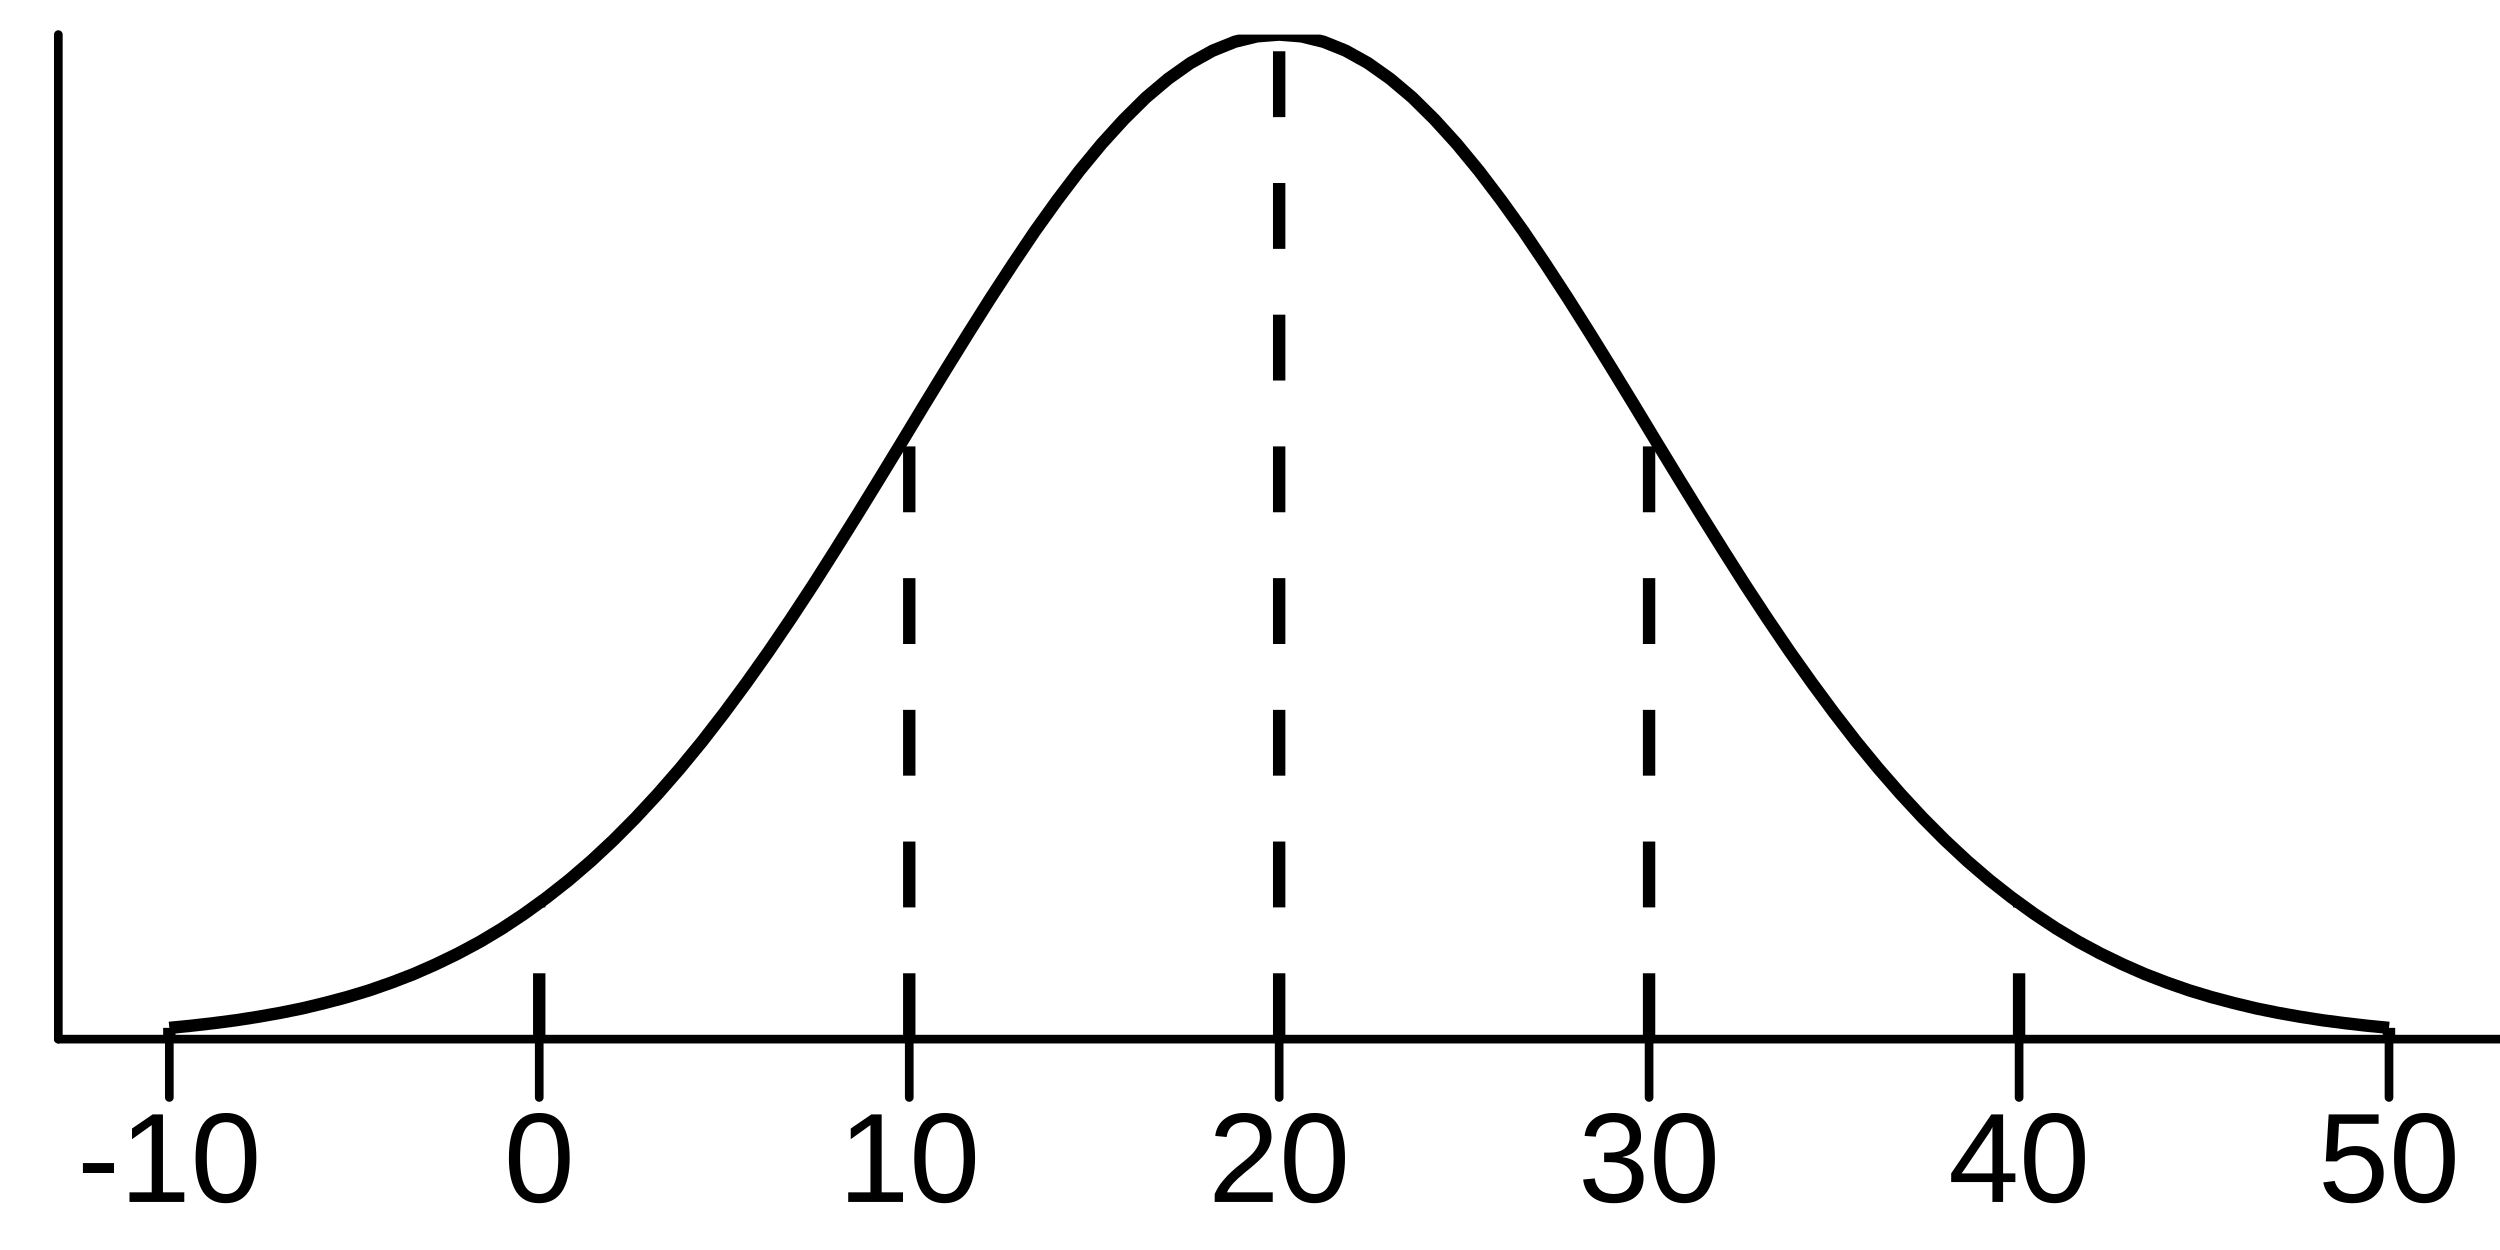
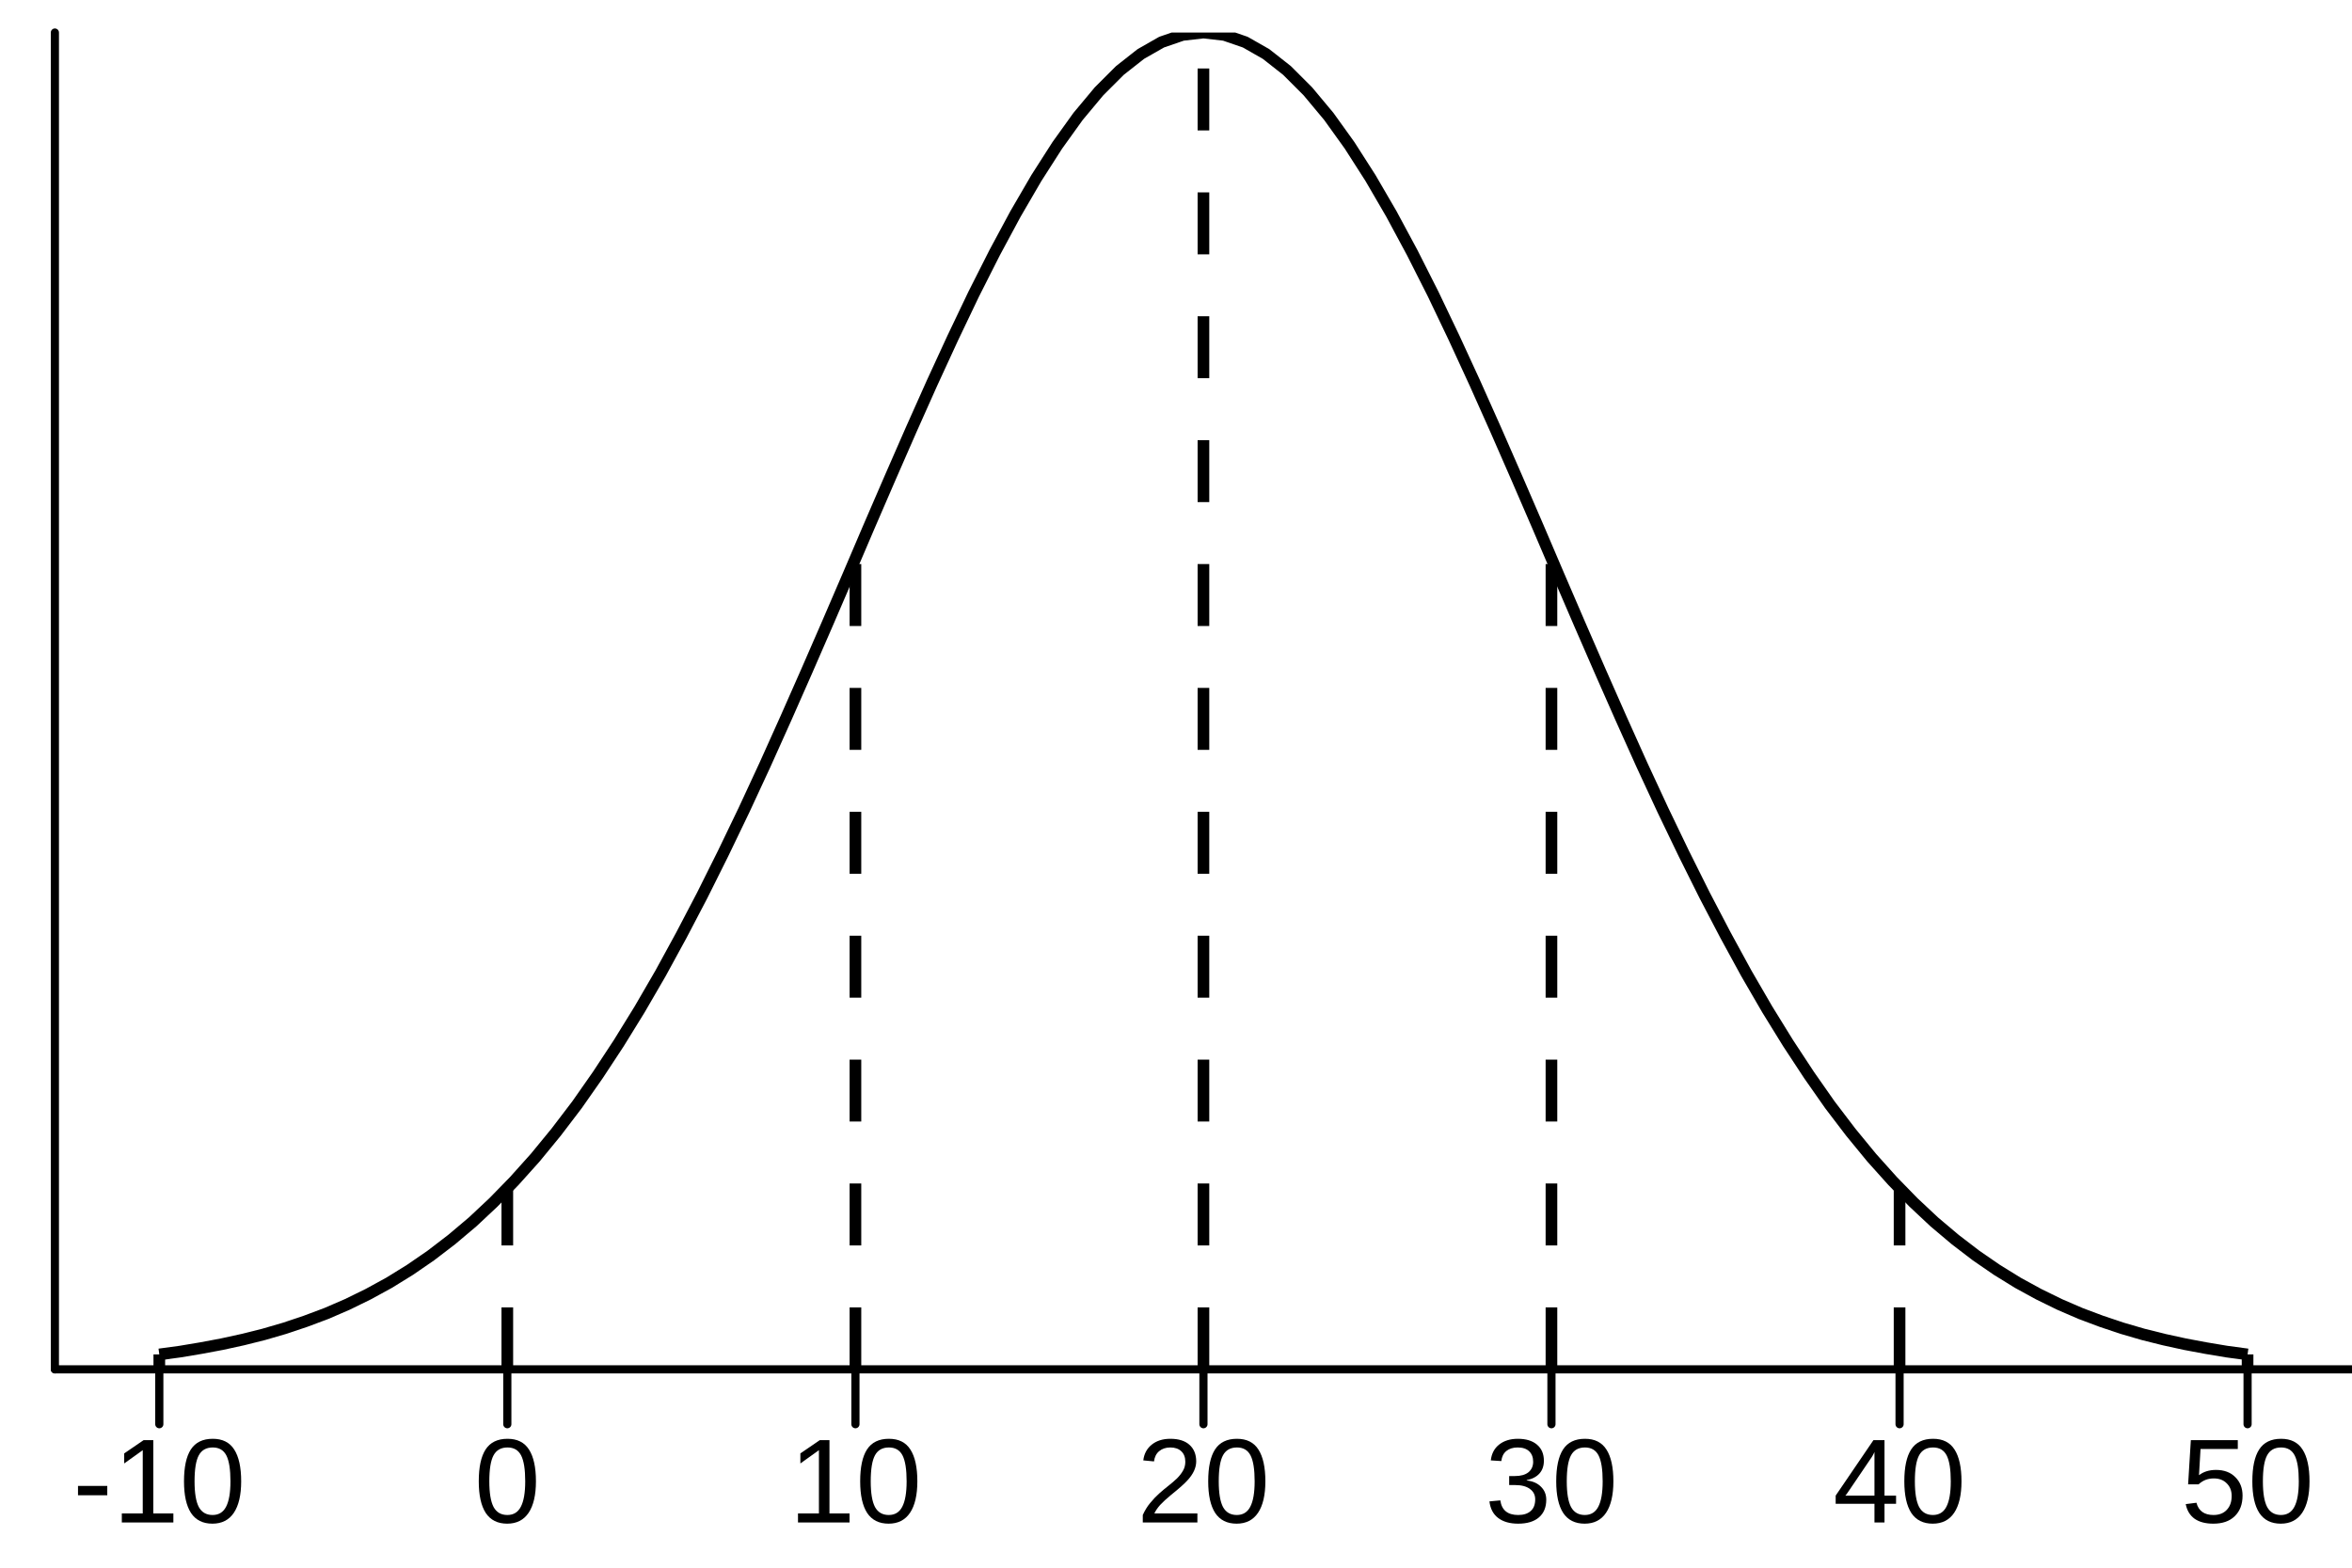
- <svg xmlns="http://www.w3.org/2000/svg" class="svglite" width="216.00pt" height="108.00pt" viewBox="0 0 216.00 108.00">
+ <svg xmlns="http://www.w3.org/2000/svg" class="svglite" width="216.00pt" height="144.00pt" viewBox="0 0 216.00 144.00">
  <defs>
    <style type="text/css">
    .svglite line, .svglite polyline, .svglite polygon, .svglite path, .svglite rect, .svglite circle {
      fill: none;
      stroke: #000000;
      stroke-linecap: round;
      stroke-linejoin: round;
      stroke-miterlimit: 10.00;
    }
    .svglite text {
      white-space: pre;
    }
  </style>
  </defs>
  <rect width="100%" height="100%" style="stroke: none; fill: none;" />
  <defs>
-     <clipPath id="cpMC4wMHwyMTYuMDB8MC4wMHwxMDguMDA=">
-       <rect x="0.00" y="0.00" width="216.00" height="108.00" />
+     <clipPath id="cpMC4wMHwyMTYuMDB8MC4wMHwxNDQuMDA=">
+       <rect x="0.00" y="0.00" width="216.00" height="144.00" />
    </clipPath>
  </defs>
-   <g clip-path="url(#cpMC4wMHwyMTYuMDB8MC4wMHwxMDguMDA=)">
+   <g clip-path="url(#cpMC4wMHwyMTYuMDB8MC4wMHwxNDQuMDA=)">
</g>
  <defs>
-     <clipPath id="cpNS4wNHwyMTYuMDB8Mi45OXw4OS43OA==">
-       <rect x="5.04" y="2.99" width="210.96" height="86.79" />
+     <clipPath id="cpNS4wNHwyMTYuMDB8Mi45OXwxMjUuNzg=">
+       <rect x="5.04" y="2.99" width="210.96" height="122.79" />
    </clipPath>
  </defs>
-   <g clip-path="url(#cpNS4wNHwyMTYuMDB8Mi45OXw4OS43OA==)">
-     <line x1="14.63" y1="89.78" x2="14.63" y2="88.81" style="stroke-width: 1.07; stroke-dasharray: 5.69,5.69; stroke-linecap: butt;" />
-     <line x1="46.59" y1="89.78" x2="46.59" y2="78.03" style="stroke-width: 1.07; stroke-dasharray: 5.69,5.69; stroke-linecap: butt;" />
-     <line x1="78.56" y1="89.78" x2="78.56" y2="37.14" style="stroke-width: 1.07; stroke-dasharray: 5.69,5.69; stroke-linecap: butt;" />
-     <line x1="110.52" y1="89.78" x2="110.52" y2="2.99" style="stroke-width: 1.07; stroke-dasharray: 5.69,5.69; stroke-linecap: butt;" />
-     <line x1="142.48" y1="89.78" x2="142.48" y2="37.14" style="stroke-width: 1.07; stroke-dasharray: 5.69,5.69; stroke-linecap: butt;" />
-     <line x1="174.45" y1="89.78" x2="174.45" y2="78.03" style="stroke-width: 1.07; stroke-dasharray: 5.69,5.69; stroke-linecap: butt;" />
-     <line x1="206.41" y1="89.78" x2="206.41" y2="88.81" style="stroke-width: 1.07; stroke-dasharray: 5.69,5.69; stroke-linecap: butt;" />
-     <polyline points="14.63,88.81 16.55,88.62 18.46,88.40 20.38,88.15 22.30,87.85 24.22,87.51 26.14,87.12 28.05,86.66 29.97,86.15 31.89,85.57 33.81,84.90 35.73,84.16 37.64,83.32 39.56,82.39 41.48,81.36 43.40,80.21 45.31,78.94 47.23,77.55 49.15,76.04 51.07,74.39 52.99,72.60 54.90,70.68 56.82,68.61 58.74,66.41 60.66,64.07 62.57,61.60 64.49,59.00 66.41,56.29 68.33,53.46 70.25,50.54 72.16,47.53 74.08,44.46 76.00,41.34 77.92,38.19 79.83,35.03 81.75,31.89 83.67,28.79 85.59,25.75 87.51,22.81 89.42,19.97 91.34,17.29 93.26,14.76 95.18,12.43 97.10,10.32 99.01,8.43 100.93,6.81 102.85,5.45 104.77,4.38 106.68,3.61 108.60,3.14 110.52,2.99 112.44,3.14 114.36,3.61 116.27,4.38 118.19,5.45 120.11,6.81 122.03,8.43 123.94,10.32 125.86,12.43 127.78,14.76 129.70,17.29 131.62,19.97 133.53,22.81 135.45,25.75 137.37,28.79 139.29,31.89 141.21,35.03 143.12,38.19 145.04,41.34 146.96,44.46 148.88,47.53 150.79,50.54 152.71,53.46 154.63,56.29 156.55,59.00 158.47,61.60 160.38,64.07 162.30,66.41 164.22,68.61 166.14,70.68 168.05,72.60 169.97,74.39 171.89,76.04 173.81,77.55 175.73,78.94 177.64,80.21 179.56,81.36 181.48,82.39 183.40,83.32 185.31,84.16 187.23,84.90 189.15,85.57 191.07,86.15 192.99,86.66 194.90,87.12 196.82,87.51 198.74,87.85 200.66,88.15 202.58,88.40 204.49,88.62 206.41,88.81 " style="stroke-width: 1.07; stroke-linecap: butt;" />
+   <g clip-path="url(#cpNS4wNHwyMTYuMDB8Mi45OXwxMjUuNzg=)">
+     <line x1="14.63" y1="125.78" x2="14.63" y2="124.41" style="stroke-width: 1.07; stroke-dasharray: 5.69,5.69; stroke-linecap: butt;" />
+     <line x1="46.59" y1="125.78" x2="46.59" y2="109.16" style="stroke-width: 1.07; stroke-dasharray: 5.69,5.69; stroke-linecap: butt;" />
+     <line x1="78.56" y1="125.78" x2="78.56" y2="51.30" style="stroke-width: 1.07; stroke-dasharray: 5.69,5.69; stroke-linecap: butt;" />
+     <line x1="110.52" y1="125.78" x2="110.52" y2="2.99" style="stroke-width: 1.07; stroke-dasharray: 5.69,5.69; stroke-linecap: butt;" />
+     <line x1="142.48" y1="125.78" x2="142.48" y2="51.30" style="stroke-width: 1.07; stroke-dasharray: 5.69,5.69; stroke-linecap: butt;" />
+     <line x1="174.45" y1="125.78" x2="174.45" y2="109.16" style="stroke-width: 1.07; stroke-dasharray: 5.69,5.69; stroke-linecap: butt;" />
+     <line x1="206.41" y1="125.78" x2="206.41" y2="124.41" style="stroke-width: 1.07; stroke-dasharray: 5.69,5.69; stroke-linecap: butt;" />
+     <polyline points="14.63,124.41 16.55,124.15 18.46,123.83 20.38,123.47 22.30,123.05 24.22,122.57 26.14,122.01 28.05,121.37 29.97,120.65 31.89,119.82 33.81,118.88 35.73,117.83 37.64,116.65 39.56,115.33 41.48,113.86 43.40,112.24 45.31,110.45 47.23,108.48 49.15,106.34 51.07,104.00 52.99,101.48 54.90,98.75 56.82,95.83 58.74,92.72 60.66,89.41 62.57,85.91 64.49,82.24 66.41,78.39 68.33,74.40 70.25,70.26 72.16,66.01 74.08,61.66 76.00,57.25 77.92,52.79 79.83,48.32 81.75,43.88 83.67,39.49 85.59,35.19 87.51,31.02 89.42,27.02 91.34,23.22 93.26,19.65 95.18,16.35 97.10,13.35 99.01,10.69 100.93,8.39 102.85,6.47 104.77,4.96 106.68,3.87 108.60,3.21 110.52,2.99 112.44,3.21 114.36,3.87 116.27,4.96 118.19,6.47 120.11,8.39 122.03,10.69 123.94,13.35 125.86,16.35 127.78,19.65 129.70,23.22 131.62,27.02 133.53,31.02 135.45,35.19 137.37,39.49 139.29,43.88 141.21,48.32 143.12,52.79 145.04,57.25 146.96,61.66 148.88,66.01 150.79,70.26 152.71,74.40 154.63,78.39 156.55,82.24 158.47,85.91 160.38,89.41 162.30,92.72 164.22,95.83 166.14,98.75 168.05,101.48 169.97,104.00 171.89,106.34 173.81,108.48 175.73,110.45 177.64,112.24 179.56,113.86 181.48,115.33 183.40,116.65 185.31,117.83 187.23,118.88 189.15,119.82 191.07,120.65 192.99,121.37 194.90,122.01 196.82,122.57 198.74,123.05 200.66,123.47 202.58,123.83 204.49,124.15 206.41,124.41 " style="stroke-width: 1.07; stroke-linecap: butt;" />
  </g>
-   <g clip-path="url(#cpMC4wMHwyMTYuMDB8MC4wMHwxMDguMDA=)">
-     <polyline points="5.04,89.78 5.04,2.99 " style="stroke-width: 0.75;" />
-     <polyline points="5.04,89.78 216.00,89.78 " style="stroke-width: 0.75;" />
-     <polyline points="14.63,94.82 14.63,89.78 " style="stroke-width: 0.75;" />
-     <polyline points="46.59,94.82 46.59,89.78 " style="stroke-width: 0.75;" />
-     <polyline points="78.56,94.82 78.56,89.78 " style="stroke-width: 0.75;" />
-     <polyline points="110.52,94.82 110.52,89.78 " style="stroke-width: 0.75;" />
-     <polyline points="142.48,94.82 142.48,89.78 " style="stroke-width: 0.75;" />
-     <polyline points="174.45,94.82 174.45,89.78 " style="stroke-width: 0.75;" />
-     <polyline points="206.41,94.82 206.41,89.78 " style="stroke-width: 0.75;" />
-     <text x="14.63" y="103.85" text-anchor="middle" style="font-size: 11.00px; font-family: &quot;Arial&quot;;" textLength="15.90px" lengthAdjust="spacingAndGlyphs">-10</text>
-     <text x="46.59" y="103.85" text-anchor="middle" style="font-size: 11.00px; font-family: &quot;Arial&quot;;" textLength="6.12px" lengthAdjust="spacingAndGlyphs">0</text>
-     <text x="78.56" y="103.85" text-anchor="middle" style="font-size: 11.00px; font-family: &quot;Arial&quot;;" textLength="12.24px" lengthAdjust="spacingAndGlyphs">10</text>
-     <text x="110.52" y="103.85" text-anchor="middle" style="font-size: 11.00px; font-family: &quot;Arial&quot;;" textLength="12.24px" lengthAdjust="spacingAndGlyphs">20</text>
-     <text x="142.48" y="103.85" text-anchor="middle" style="font-size: 11.00px; font-family: &quot;Arial&quot;;" textLength="12.24px" lengthAdjust="spacingAndGlyphs">30</text>
-     <text x="174.45" y="103.85" text-anchor="middle" style="font-size: 11.00px; font-family: &quot;Arial&quot;;" textLength="12.24px" lengthAdjust="spacingAndGlyphs">40</text>
-     <text x="206.41" y="103.85" text-anchor="middle" style="font-size: 11.00px; font-family: &quot;Arial&quot;;" textLength="12.24px" lengthAdjust="spacingAndGlyphs">50</text>
+   <g clip-path="url(#cpMC4wMHwyMTYuMDB8MC4wMHwxNDQuMDA=)">
+     <polyline points="5.04,125.78 5.04,2.99 " style="stroke-width: 0.75;" />
+     <polyline points="5.04,125.78 216.00,125.78 " style="stroke-width: 0.75;" />
+     <polyline points="14.63,130.82 14.63,125.78 " style="stroke-width: 0.75;" />
+     <polyline points="46.59,130.82 46.59,125.78 " style="stroke-width: 0.75;" />
+     <polyline points="78.56,130.82 78.56,125.78 " style="stroke-width: 0.75;" />
+     <polyline points="110.52,130.82 110.52,125.78 " style="stroke-width: 0.75;" />
+     <polyline points="142.48,130.82 142.48,125.78 " style="stroke-width: 0.75;" />
+     <polyline points="174.45,130.82 174.45,125.78 " style="stroke-width: 0.75;" />
+     <polyline points="206.41,130.82 206.41,125.78 " style="stroke-width: 0.75;" />
+     <text x="14.63" y="139.85" text-anchor="middle" style="font-size: 11.00px; font-family: &quot;Arial&quot;;" textLength="15.90px" lengthAdjust="spacingAndGlyphs">-10</text>
+     <text x="46.59" y="139.85" text-anchor="middle" style="font-size: 11.00px; font-family: &quot;Arial&quot;;" textLength="6.12px" lengthAdjust="spacingAndGlyphs">0</text>
+     <text x="78.56" y="139.85" text-anchor="middle" style="font-size: 11.00px; font-family: &quot;Arial&quot;;" textLength="12.24px" lengthAdjust="spacingAndGlyphs">10</text>
+     <text x="110.52" y="139.85" text-anchor="middle" style="font-size: 11.00px; font-family: &quot;Arial&quot;;" textLength="12.24px" lengthAdjust="spacingAndGlyphs">20</text>
+     <text x="142.48" y="139.85" text-anchor="middle" style="font-size: 11.00px; font-family: &quot;Arial&quot;;" textLength="12.24px" lengthAdjust="spacingAndGlyphs">30</text>
+     <text x="174.45" y="139.85" text-anchor="middle" style="font-size: 11.00px; font-family: &quot;Arial&quot;;" textLength="12.24px" lengthAdjust="spacingAndGlyphs">40</text>
+     <text x="206.41" y="139.85" text-anchor="middle" style="font-size: 11.00px; font-family: &quot;Arial&quot;;" textLength="12.24px" lengthAdjust="spacingAndGlyphs">50</text>
  </g>
</svg>
